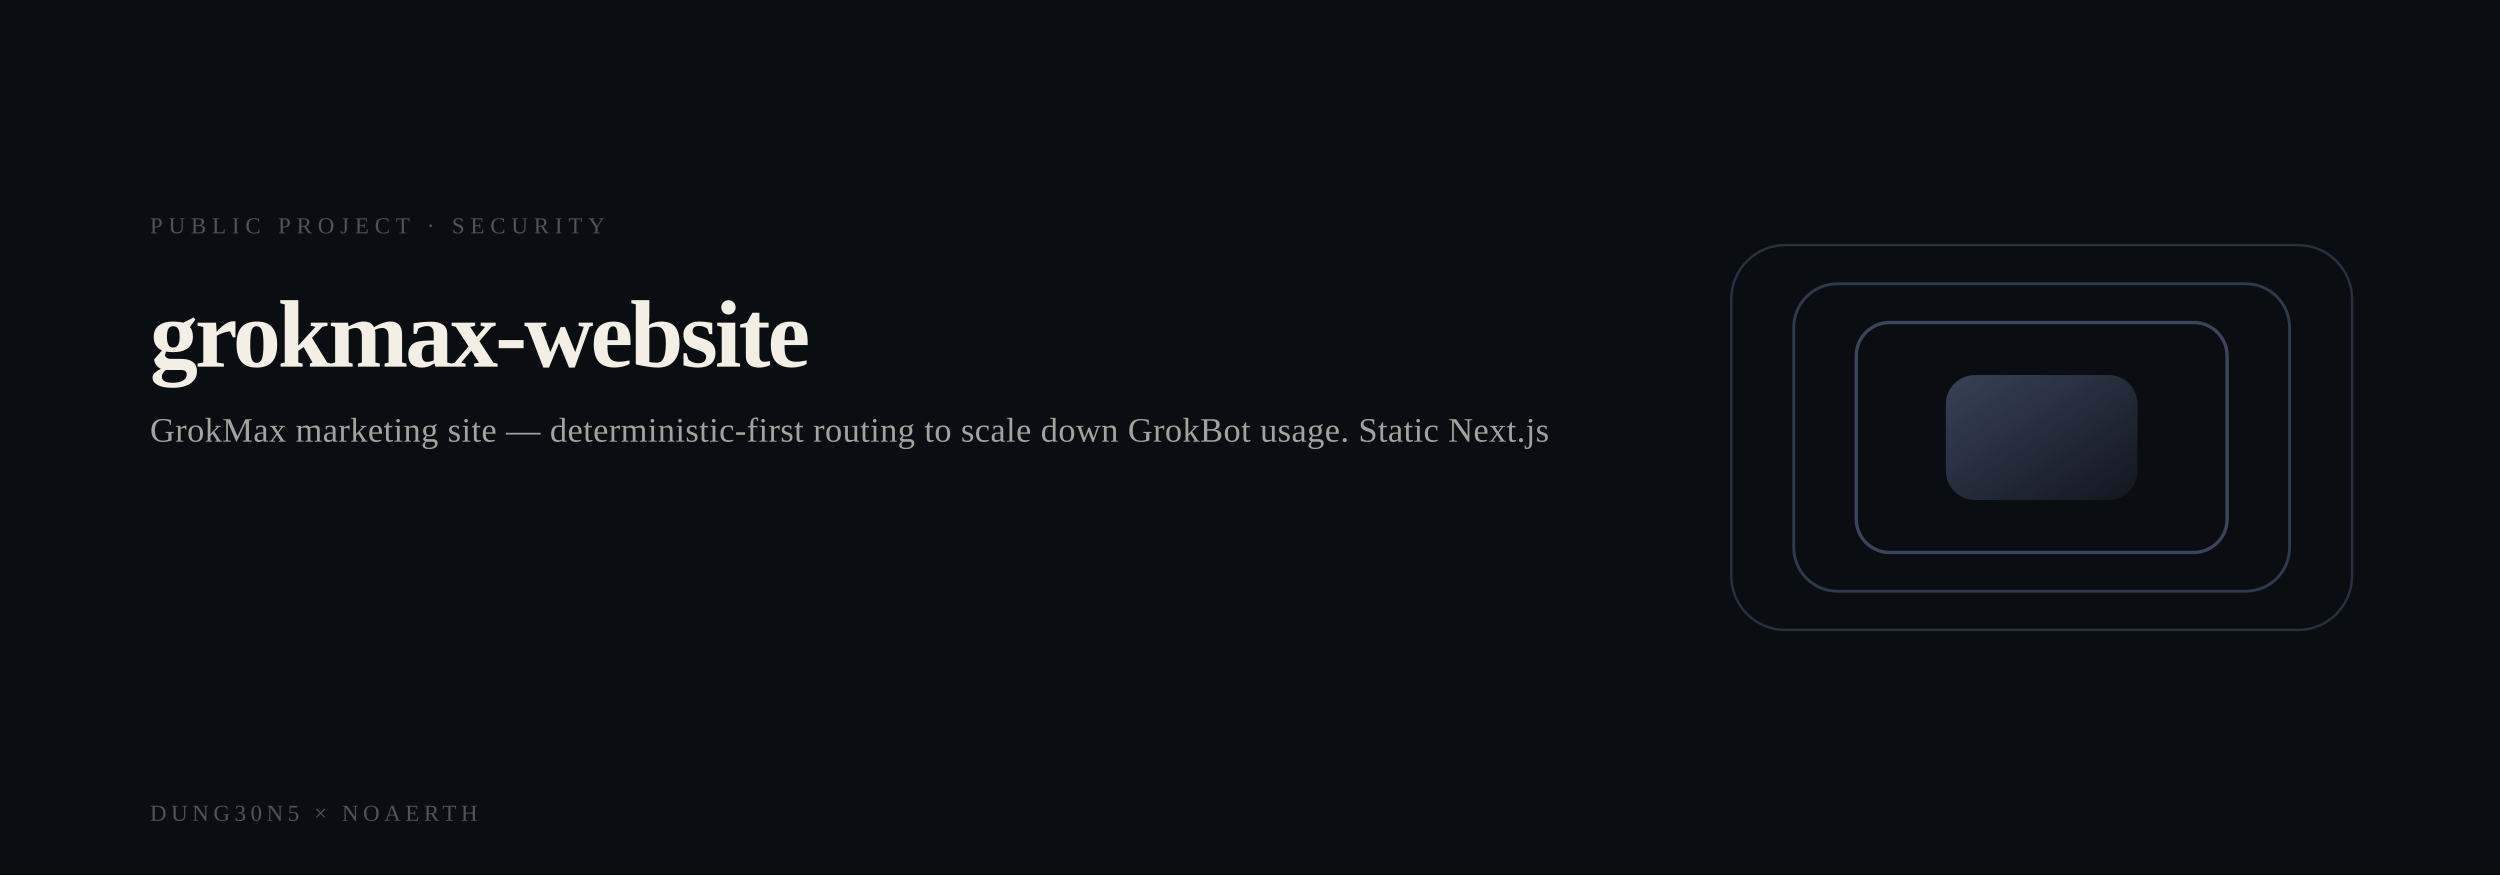
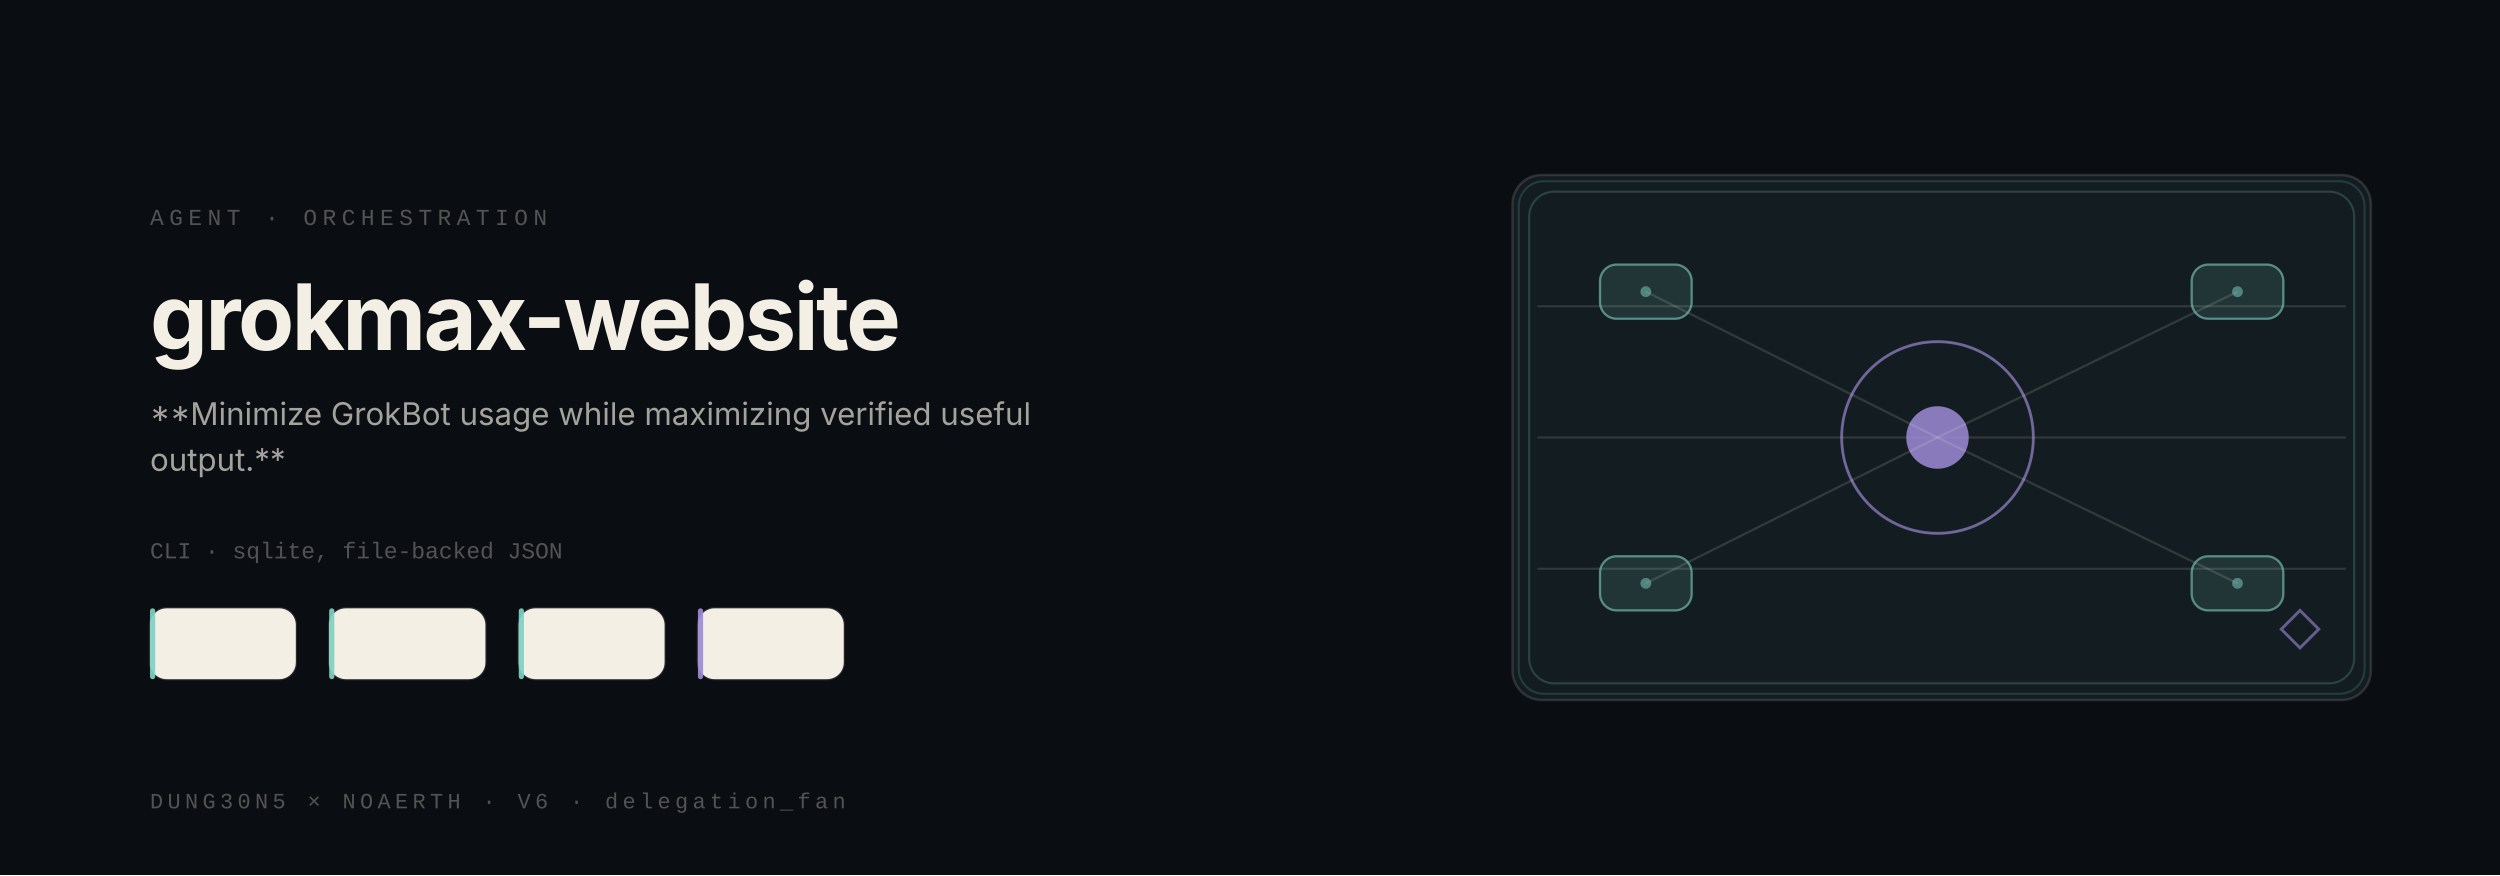
- <svg xmlns="http://www.w3.org/2000/svg" viewBox="0 0 1200 420" width="1200" height="420" role="img" aria-label="grokmax-website: closed loop with a verification terminus. Motion depicts objective becomes a plan, tools execute, verification resolves.">
-   <defs>
-     <linearGradient id="hero-grokmax-website-dark-a" x1="0" y1="0" x2="1" y2="1">
-       <stop offset="0" stop-color="#8fa8e0" stop-opacity="0.85" />
-       <stop offset="1" stop-color="#8fa8e0" stop-opacity="0.15" />
-     </linearGradient>
-   </defs>
+ <svg xmlns="http://www.w3.org/2000/svg" viewBox="0 0 1200 420" width="1200" height="420" role="img" aria-label="grokmax-website: nodes advertise, a coordinator selects, work converges">
  <rect width="1200" height="420" fill="#0a0d12" />
-   <rect x="891" y="154.82" width="178" height="110.36" rx="16" fill="none" stroke="#8fa8e0" stroke-width="1.60" opacity="0.36" />
-   <rect x="861" y="136.22" width="238" height="147.56" rx="21" fill="none" stroke="#8fa8e0" stroke-width="1.38" opacity="0.29" />
-   <rect x="831" y="117.62" width="298" height="184.76" rx="26" fill="none" stroke="#8fa8e0" stroke-width="1.16" opacity="0.23" />
-   <rect x="934" y="180" width="92" height="60" rx="14" fill="url(#hero-grokmax-website-dark-a)" opacity="0.40" />
-   <text x="72" y="112" fill="#f4efe44f" font-size="11" letter-spacing="2.8">PUBLIC PROJECT · SECURITY</text>
-   <text x="72" y="176" fill="#f4efe4" font-size="46" font-weight="660" letter-spacing="-1.4">grokmax-website</text>
-   <text x="72" y="212" fill="#f4efe4a8" font-size="16.5" letter-spacing="0.2">GrokMax marketing site — deterministic-first routing to scale down GrokBot usage. Static Next.js</text>
-   <rect x="72" y="266" width="106" height="40" rx="9" fill="#f4efe4" fill-opacity="0.05" stroke="#f4efe424" stroke-width="1.1" opacity="0">
-     <animate attributeName="opacity" from="0" to="1" dur="0.5s" begin="0.50s" fill="freeze" />
-   </rect>
-   <rect x="72" y="266" width="2.5" height="40" rx="1.2" fill="#8fa8e0" opacity="0">
-     <animate attributeName="opacity" from="0" to="0.9" dur="0.5s" begin="0.50s" fill="freeze" />
-   </rect>
-   <text x="125" y="291" fill="#f4efe4" font-size="11.5" text-anchor="middle" font-family="ui-monospace,SFMono-Regular,Menlo,monospace" opacity="0">objective<animate attributeName="opacity" from="0" to="1" dur="0.5s" begin="0.65s" fill="freeze" />
-   </text>
-   <rect x="194" y="266" width="106" height="40" rx="9" fill="#f4efe4" fill-opacity="0.05" stroke="#f4efe424" stroke-width="1.1" opacity="0">
-     <animate attributeName="opacity" from="0" to="1" dur="0.5s" begin="1.00s" fill="freeze" />
-   </rect>
-   <rect x="194" y="266" width="2.5" height="40" rx="1.2" fill="#8fa8e0" opacity="0">
-     <animate attributeName="opacity" from="0" to="0.9" dur="0.5s" begin="1.00s" fill="freeze" />
-   </rect>
-   <text x="247" y="291" fill="#f4efe4" font-size="11.5" text-anchor="middle" font-family="ui-monospace,SFMono-Regular,Menlo,monospace" opacity="0">plan<animate attributeName="opacity" from="0" to="1" dur="0.5s" begin="1.15s" fill="freeze" />
-   </text>
-   <rect x="316" y="266" width="106" height="40" rx="9" fill="#f4efe4" fill-opacity="0.05" stroke="#f4efe424" stroke-width="1.1" opacity="0">
-     <animate attributeName="opacity" from="0" to="1" dur="0.5s" begin="1.50s" fill="freeze" />
-   </rect>
-   <rect x="316" y="266" width="2.5" height="40" rx="1.2" fill="#8fa8e0" opacity="0">
-     <animate attributeName="opacity" from="0" to="0.9" dur="0.5s" begin="1.50s" fill="freeze" />
-   </rect>
-   <text x="369" y="291" fill="#f4efe4" font-size="11.5" text-anchor="middle" font-family="ui-monospace,SFMono-Regular,Menlo,monospace" opacity="0">constrain<animate attributeName="opacity" from="0" to="1" dur="0.5s" begin="1.65s" fill="freeze" />
-   </text>
-   <rect x="438" y="266" width="106" height="40" rx="9" fill="#f4efe4" fill-opacity="0.05" stroke="#f4efe424" stroke-width="1.1" opacity="0">
-     <animate attributeName="opacity" from="0" to="1" dur="0.5s" begin="2.00s" fill="freeze" />
-   </rect>
-   <rect x="438" y="266" width="2.5" height="40" rx="1.2" fill="#e7c27a" opacity="0">
-     <animate attributeName="opacity" from="0" to="0.9" dur="0.5s" begin="2.00s" fill="freeze" />
-   </rect>
-   <text x="491" y="291" fill="#f4efe4" font-size="11.5" text-anchor="middle" font-family="ui-monospace,SFMono-Regular,Menlo,monospace" opacity="0">verify<animate attributeName="opacity" from="0" to="1" dur="0.5s" begin="2.15s" fill="freeze" />
-   </text>
-   <text x="72" y="394" fill="#f4efe44f" font-size="11" letter-spacing="2.2">DUNG30N5 × NOAERTH</text>
+   <text x="72" y="108" font-family="ui-monospace, SFMono-Regular, Menlo, Monaco, Consolas, 'Liberation Mono', monospace" font-size="11" letter-spacing="2.6" fill="#f4efe44f">AGENT · ORCHESTRATION</text>
+   <text x="72" y="168" font-family="-apple-system, BlinkMacSystemFont, 'Segoe UI', Inter, Helvetica, Arial, sans-serif" font-size="44" font-weight="660" letter-spacing="-1.2" fill="#f4efe4">grokmax-website</text>
+   <text x="72" y="204" font-family="-apple-system, BlinkMacSystemFont, 'Segoe UI', Inter, Helvetica, Arial, sans-serif" font-size="15" fill="#f4efe4a8">**Minimize GrokBot usage while maximizing verified useful</text>
+   <text x="72" y="226" font-family="-apple-system, BlinkMacSystemFont, 'Segoe UI', Inter, Helvetica, Arial, sans-serif" font-size="15" fill="#f4efe4a8">output.**</text>
+   <text x="72" y="268" font-family="ui-monospace, SFMono-Regular, Menlo, Monaco, Consolas, 'Liberation Mono', monospace" font-size="11" fill="#f4efe44f">CLI · sqlite, file-backed JSON</text>
+   <rect x="72.0" y="292.0" width="70.0" height="34.0" rx="8" fill="#f4efe4" stroke="#f4efe424" stroke-width="1.1" />
+   <rect x="72.0" y="292.0" width="2.5" height="34.0" rx="1.2" fill="#7fd1c1" opacity="0.92" />
+   <text x="107.0" y="314" font-family="ui-monospace, SFMono-Regular, Menlo, Monaco, Consolas, 'Liberation Mono', monospace" font-size="11" fill="#f4efe4" fill-opacity="0.82" text-anchor="middle">core</text>
+   <rect x="158.0" y="292.0" width="75.0" height="34.0" rx="8" fill="#f4efe4" stroke="#f4efe424" stroke-width="1.1" />
+   <rect x="158.0" y="292.0" width="2.5" height="34.0" rx="1.2" fill="#7fd1c1" opacity="0.92" />
+   <text x="195.5" y="314" font-family="ui-monospace, SFMono-Regular, Menlo, Monaco, Consolas, 'Liberation Mono', monospace" font-size="11" fill="#f4efe4" fill-opacity="0.82" text-anchor="middle">benchmarks</text>
+   <rect x="249.0" y="292.0" width="70.0" height="34.0" rx="8" fill="#f4efe4" stroke="#f4efe424" stroke-width="1.1" />
+   <rect x="249.0" y="292.0" width="2.5" height="34.0" rx="1.2" fill="#7fd1c1" opacity="0.92" />
+   <text x="284.0" y="314" font-family="ui-monospace, SFMono-Regular, Menlo, Monaco, Consolas, 'Liberation Mono', monospace" font-size="11" fill="#f4efe4" fill-opacity="0.82" text-anchor="middle">adapters</text>
+   <rect x="335.0" y="292.0" width="70.0" height="34.0" rx="8" fill="#f4efe4" stroke="#f4efe424" stroke-width="1.1" />
+   <rect x="335.0" y="292.0" width="2.5" height="34.0" rx="1.2" fill="#9d8bd6" opacity="0.92" />
+   <text x="370.0" y="314" font-family="ui-monospace, SFMono-Regular, Menlo, Monaco, Consolas, 'Liberation Mono', monospace" font-size="11" fill="#f4efe4" fill-opacity="0.82" text-anchor="middle">cache</text>
+   <rect x="726.0" y="84.0" width="412.0" height="252.0" rx="14" fill="#7fd1c1" fill-opacity="0.08" />
+   <rect x="729.0" y="87.0" width="406.0" height="246.0" rx="12" fill="none" stroke="#7fd1c1" stroke-width="1" stroke-opacity="0.18" />
+   <rect x="726.0" y="84.0" width="412.0" height="252.0" rx="14" fill="none" stroke="#f4efe424" stroke-width="1.2" />
+   <line x1="738.0" y1="147.0" x2="1126.0" y2="147.0" stroke="#f4efe424" stroke-width="1" />
+   <line x1="738.0" y1="210.0" x2="1126.0" y2="210.0" stroke="#f4efe424" stroke-width="1" />
+   <line x1="738.0" y1="273.0" x2="1126.0" y2="273.0" stroke="#f4efe424" stroke-width="1" />
+   <rect x="734.0" y="92.0" width="396.0" height="236.0" rx="12" fill="none" stroke="#7fd1c1" stroke-width="1" stroke-opacity="0.22" />
+   <path d="M1095.0 302.0 l9 -9 l9 9 l-9 9 z" fill="none" stroke="#9d8bd6" stroke-width="1.4" opacity="0.6" />
+   <circle cx="930" cy="210" r="46" fill="none" stroke="#9d8bd6" stroke-width="1.4" opacity="0.55" />
+   <circle cx="930" cy="210" r="15" fill="#9d8bd6" opacity="0.85" />
+   <circle cx="930.0" cy="210.0" r="46.0" fill="none" stroke="#9d8bd6" stroke-width="1.1" opacity="0.28" />
+   <line x1="790" y1="140" x2="930" y2="210" stroke="#f4efe424" stroke-width="1.1" />
+   <circle cx="790.0" cy="140.0" r="2.6" fill="#7fd1c1" opacity="0.5" />
+   <rect x="768" y="127" width="44" height="26" rx="8" fill="#7fd1c1" fill-opacity="0.14" stroke="#7fd1c1" stroke-width="1.1" stroke-opacity="0.6" opacity="1" />
+   <line x1="1074" y1="140" x2="930" y2="210" stroke="#f4efe424" stroke-width="1.1" />
+   <circle cx="1074.0" cy="140.0" r="2.6" fill="#7fd1c1" opacity="0.5" />
+   <rect x="1052" y="127" width="44" height="26" rx="8" fill="#7fd1c1" fill-opacity="0.14" stroke="#7fd1c1" stroke-width="1.1" stroke-opacity="0.6" opacity="1" />
+   <line x1="790" y1="280" x2="930" y2="210" stroke="#f4efe424" stroke-width="1.1" />
+   <circle cx="790.0" cy="280.0" r="2.6" fill="#7fd1c1" opacity="0.5" />
+   <rect x="768" y="267" width="44" height="26" rx="8" fill="#7fd1c1" fill-opacity="0.14" stroke="#7fd1c1" stroke-width="1.1" stroke-opacity="0.6" opacity="1" />
+   <line x1="1074" y1="280" x2="930" y2="210" stroke="#f4efe424" stroke-width="1.1" />
+   <circle cx="1074.0" cy="280.0" r="2.6" fill="#7fd1c1" opacity="0.5" />
+   <rect x="1052" y="267" width="44" height="26" rx="8" fill="#7fd1c1" fill-opacity="0.14" stroke="#7fd1c1" stroke-width="1.1" stroke-opacity="0.6" opacity="1" />
+   <text x="72" y="388" font-family="ui-monospace, SFMono-Regular, Menlo, Monaco, Consolas, 'Liberation Mono', monospace" font-size="10.5" letter-spacing="2.1" fill="#f4efe44f">DUNG30N5 × NOAERTH · V6 · delegation_fan</text>
</svg>
